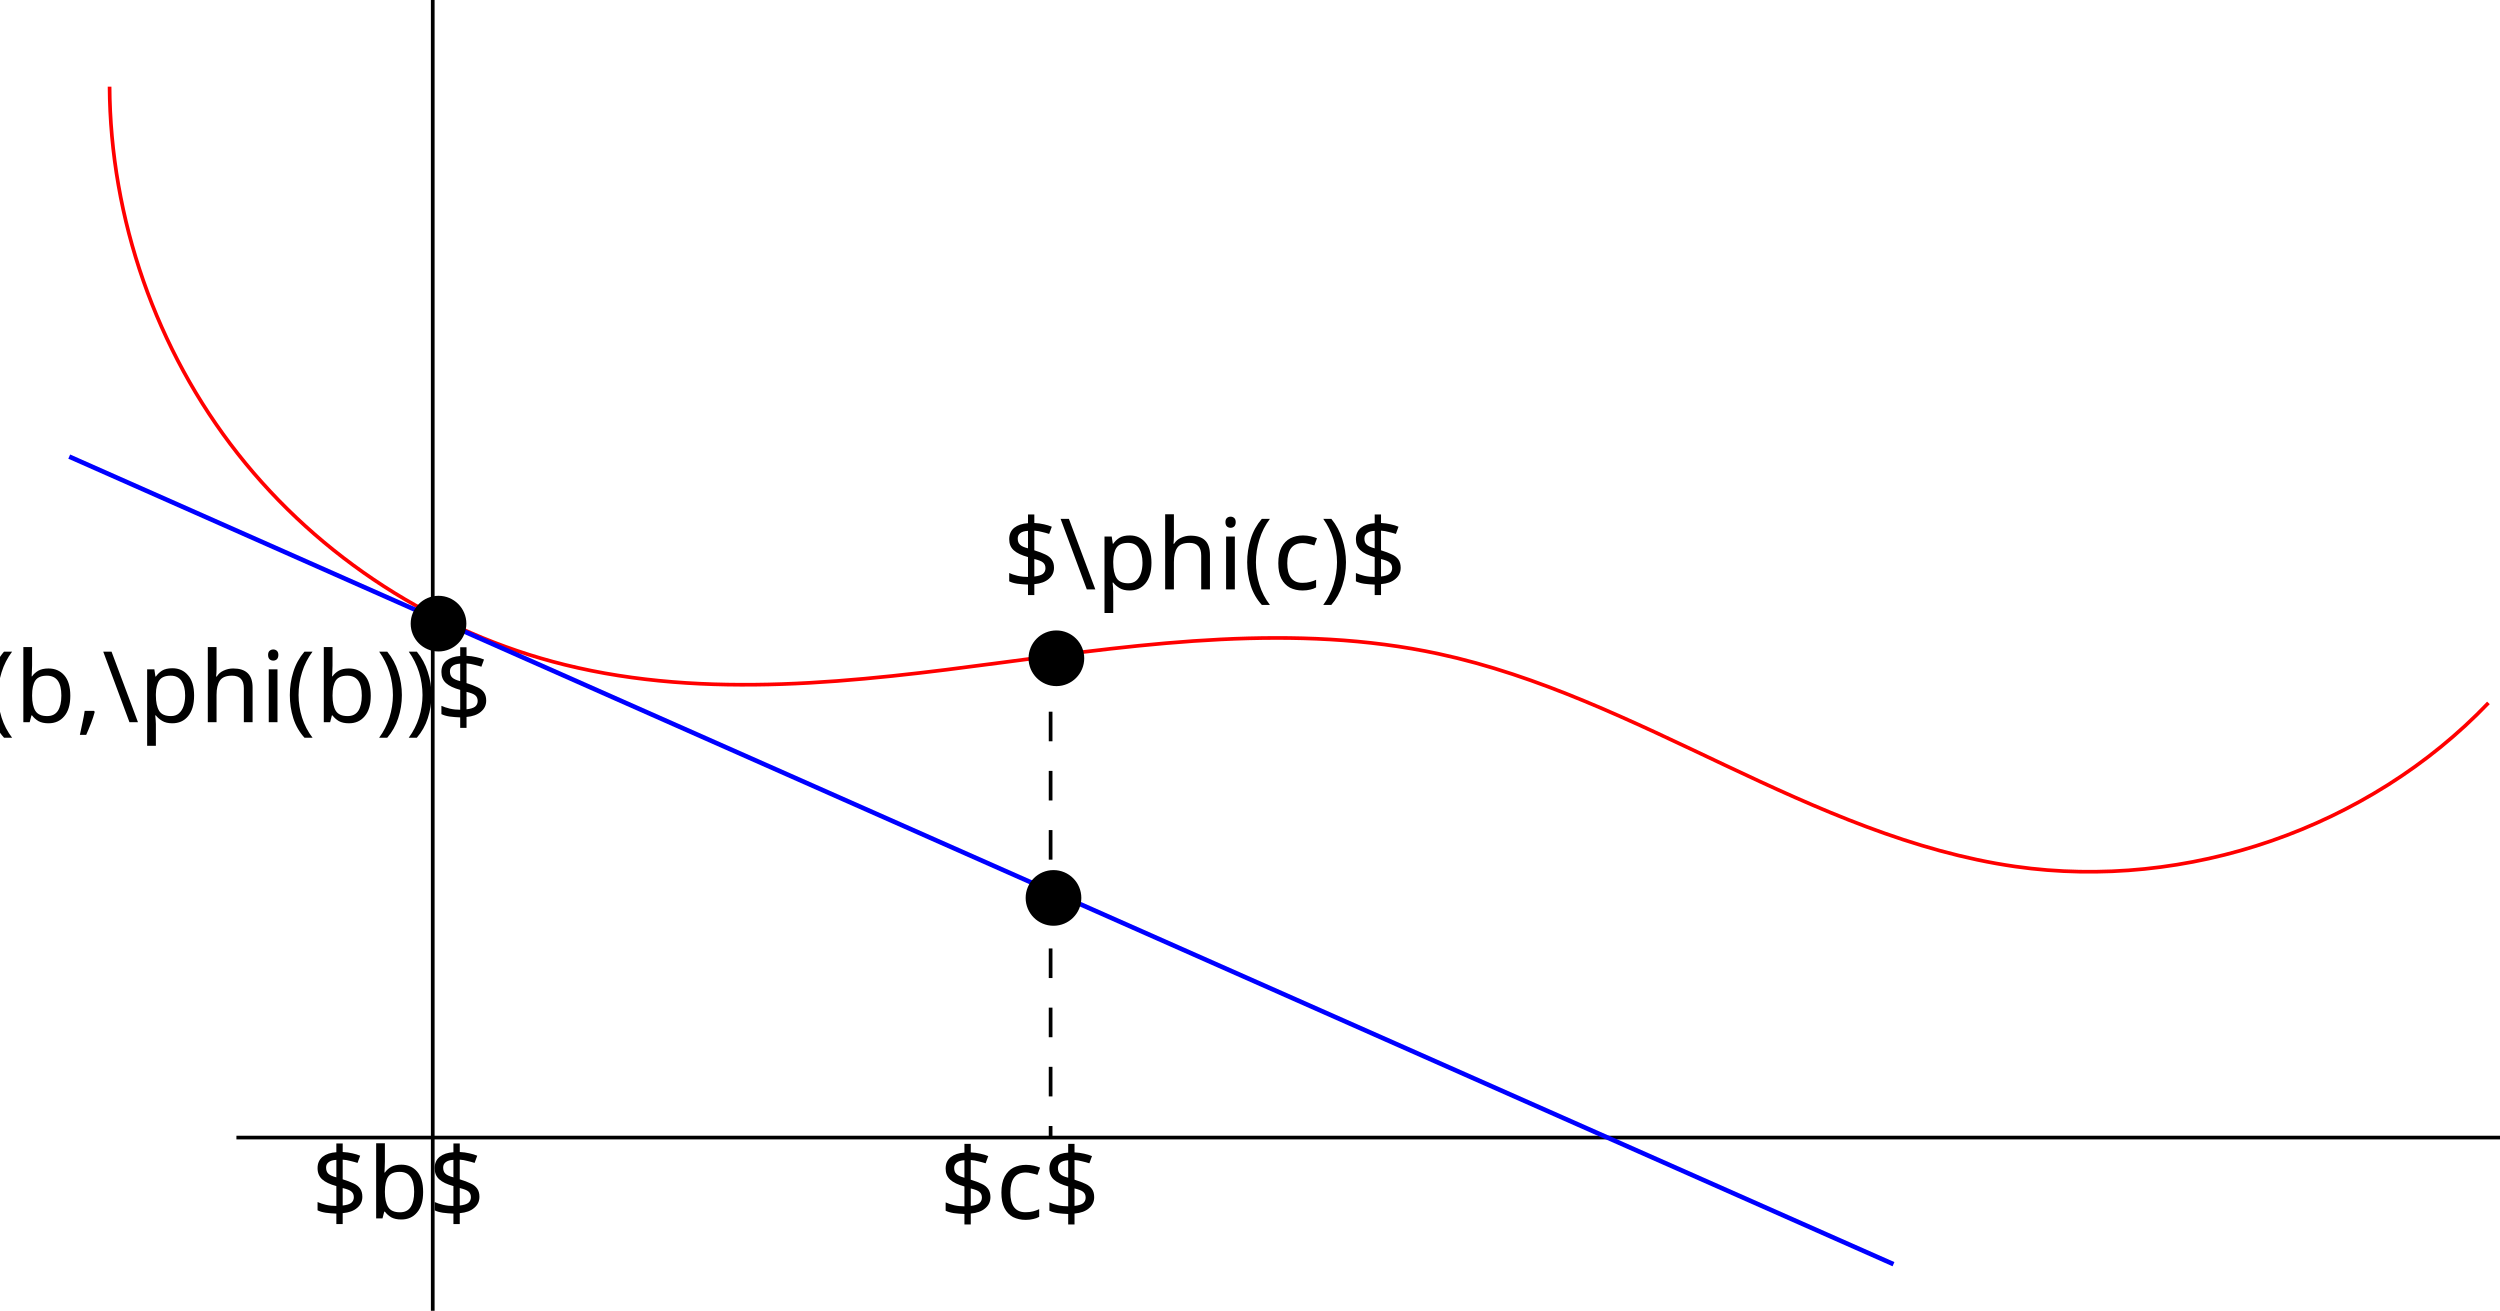
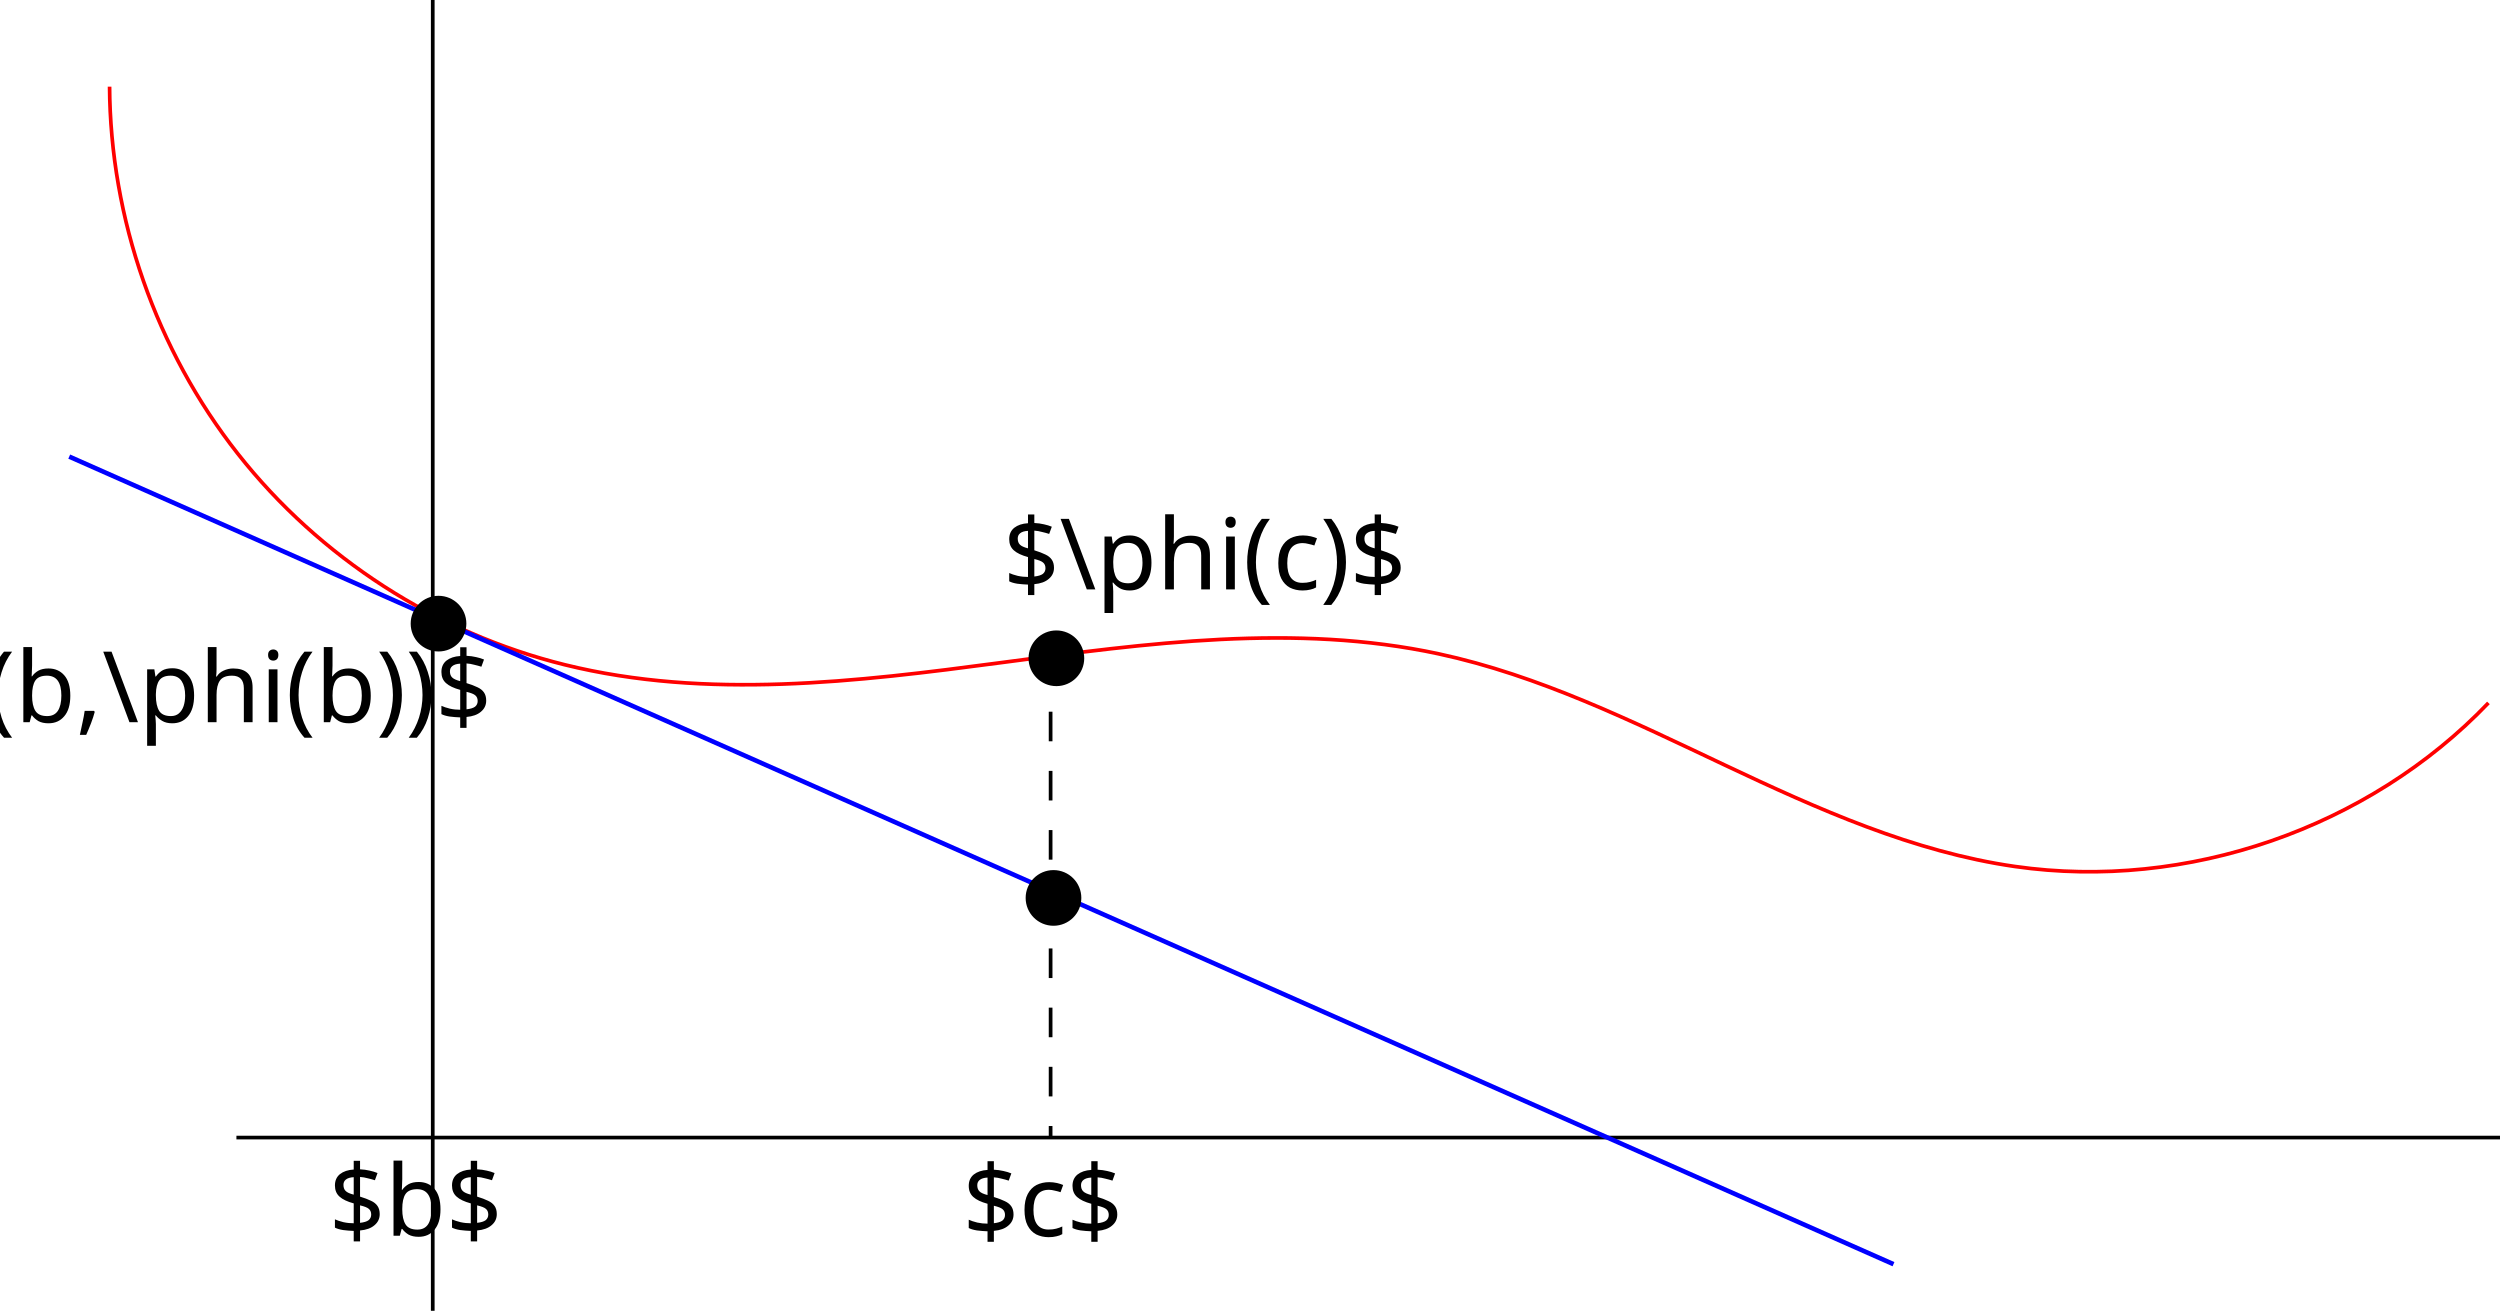
<svg xmlns="http://www.w3.org/2000/svg" width="178.837mm" height="93.768mm" viewBox="0 0 178.837 93.768" version="1.1" id="svg5">
  <defs id="defs2">
    </defs>
  <g id="layer1" transform="translate(-2.915729,-10.73992)">
    <path style="fill:none;stroke:#000000;stroke-width:0.265px;stroke-linecap:butt;stroke-linejoin:miter;stroke-opacity:1" d="m 33.872,10.74 c 0,31.256 0,62.512 0,93.768" id="path42" />
    <path style="fill:none;stroke:#000000;stroke-width:0.265px;stroke-linecap:butt;stroke-linejoin:miter;stroke-opacity:1" d="m 19.828,92.115 c 53.975,0 107.95,0 161.925,0" id="path46" />
    <path style="fill:none;stroke:#ff0000;stroke-width:0.264px;stroke-linecap:butt;stroke-linejoin:miter;stroke-opacity:1" d="m 10.754,16.94 c 0.052,9.446 3.337,18.844 9.18,26.265 5.843,7.422 14.208,12.82 23.378,15.087 10.174,2.515 20.856,1.227 31.245,-0.154 10.389,-1.381 21.022,-2.833 31.267,-0.627 7.186,1.547 13.858,4.832 20.504,7.972 6.646,3.14 13.461,6.199 20.737,7.242 12.278,1.76 25.29,-2.737 33.861,-11.703" id="path50" />
    <path style="fill:none;stroke:#0000ff;stroke-width:0.33px;stroke-linecap:butt;stroke-linejoin:miter;stroke-opacity:1" d="M 7.868,43.403 138.366,101.173" id="path266" />
    <path style="fill:none;stroke:#000000;stroke-width:0.265;stroke-linecap:butt;stroke-linejoin:miter;stroke-miterlimit:4;stroke-dasharray:2.117, 2.117;stroke-dashoffset:0;stroke-opacity:1" d="M 78.071,57.417 V 92.115" id="path435" />
    <circle style="fill:#000000;stroke:#000000;stroke-width:0.265;stroke-miterlimit:4;stroke-dasharray:none;stroke-dashoffset:0" id="path1400" cx="78.277" cy="74.973" r="1.859" />
    <circle style="fill:#000000;stroke:#000000;stroke-width:0.265;stroke-miterlimit:4;stroke-dasharray:none;stroke-dashoffset:0" id="path1400-7" cx="78.484" cy="57.83" r="1.859" />
    <circle style="fill:#000000;stroke:#000000;stroke-width:0.265;stroke-miterlimit:4;stroke-dasharray:none;stroke-dashoffset:0" id="path1400-0" cx="34.285" cy="55.352" r="1.859" />
-     <text xml:space="preserve" style="font-size:7.056px;line-height:1.25;font-family:sans-serif;word-spacing:0px;stroke-width:0.265" x="25.197" y="97.898" id="text2654">
-       <tspan id="tspan2652" style="font-size:7.056px;stroke-width:0.265" x="25.197" y="97.898">$b$</tspan>
+     <text xml:space="preserve" style="font-size:7.056px;line-height:1.25;font-family:sans-serif;word-spacing:0px;stroke-width:0.265" x="26.437" y="99.138" id="text2654">
+       <tspan id="tspan2652" style="font-size:7.056px;stroke-width:0.265" x="26.437" y="99.138">$b$</tspan>
    </text>
-     <text xml:space="preserve" style="font-size:7.056px;line-height:1.25;font-family:sans-serif;word-spacing:0px;stroke-width:0.265" x="70.126" y="97.926" id="text2654-9">
-       <tspan id="tspan2652-8" style="font-size:7.056px;stroke-width:0.265" x="70.126" y="97.926">$c$</tspan>
+     <text xml:space="preserve" style="font-size:7.056px;line-height:1.25;font-family:sans-serif;word-spacing:0px;stroke-width:0.265" x="71.778" y="99.165" id="text2654-9">
+       <tspan id="tspan2652-8" style="font-size:7.056px;stroke-width:0.265" x="71.778" y="99.165">$c$</tspan>
    </text>
    <text xml:space="preserve" style="font-size:7.056px;line-height:1.25;font-family:sans-serif;word-spacing:0px;stroke-width:0.265" x="74.67" y="52.901" id="text2654-8">
      <tspan id="tspan2652-9" style="font-size:7.056px;stroke-width:0.265" x="74.67" y="52.901">$\phi(c)$</tspan>
    </text>
    <text xml:space="preserve" style="font-size:7.056px;line-height:1.25;font-family:sans-serif;word-spacing:0px;stroke-width:0.265" x="-2.162" y="62.402" id="text2654-1">
      <tspan id="tspan2652-2" style="font-size:7.056px;stroke-width:0.265" x="-2.162" y="62.402">$(b,\phi(b))$</tspan>
    </text>
  </g>
</svg>
